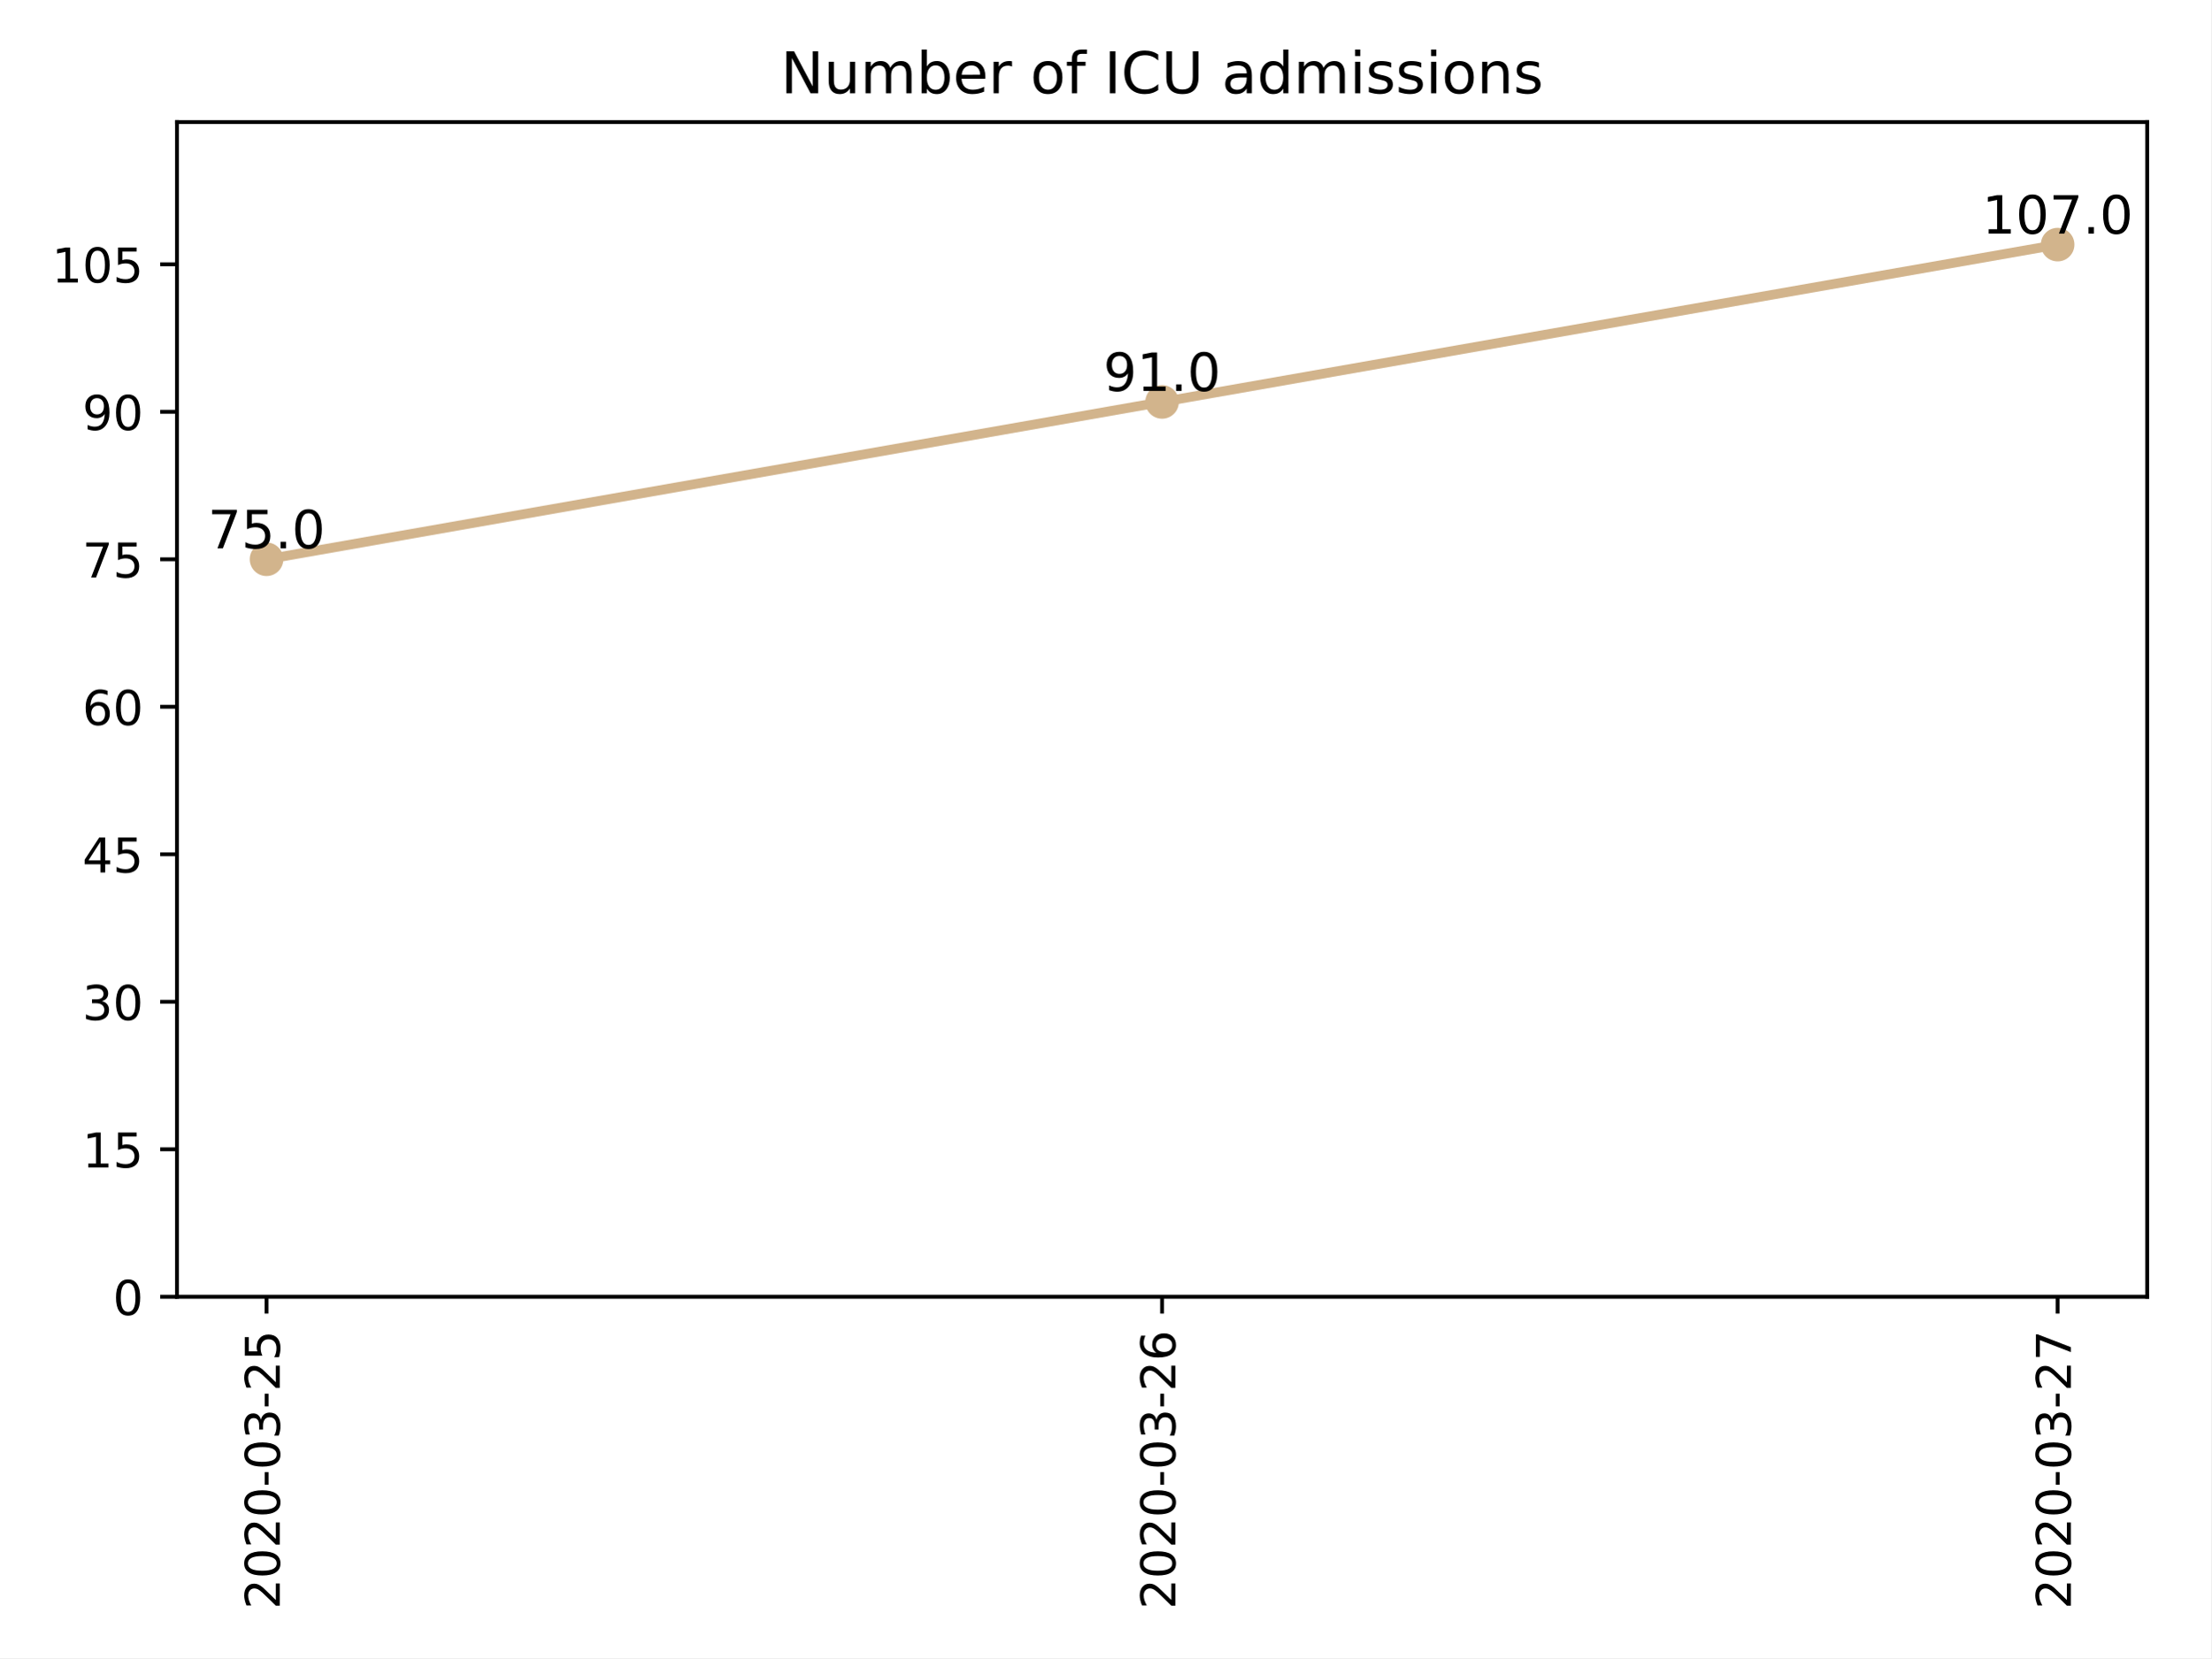
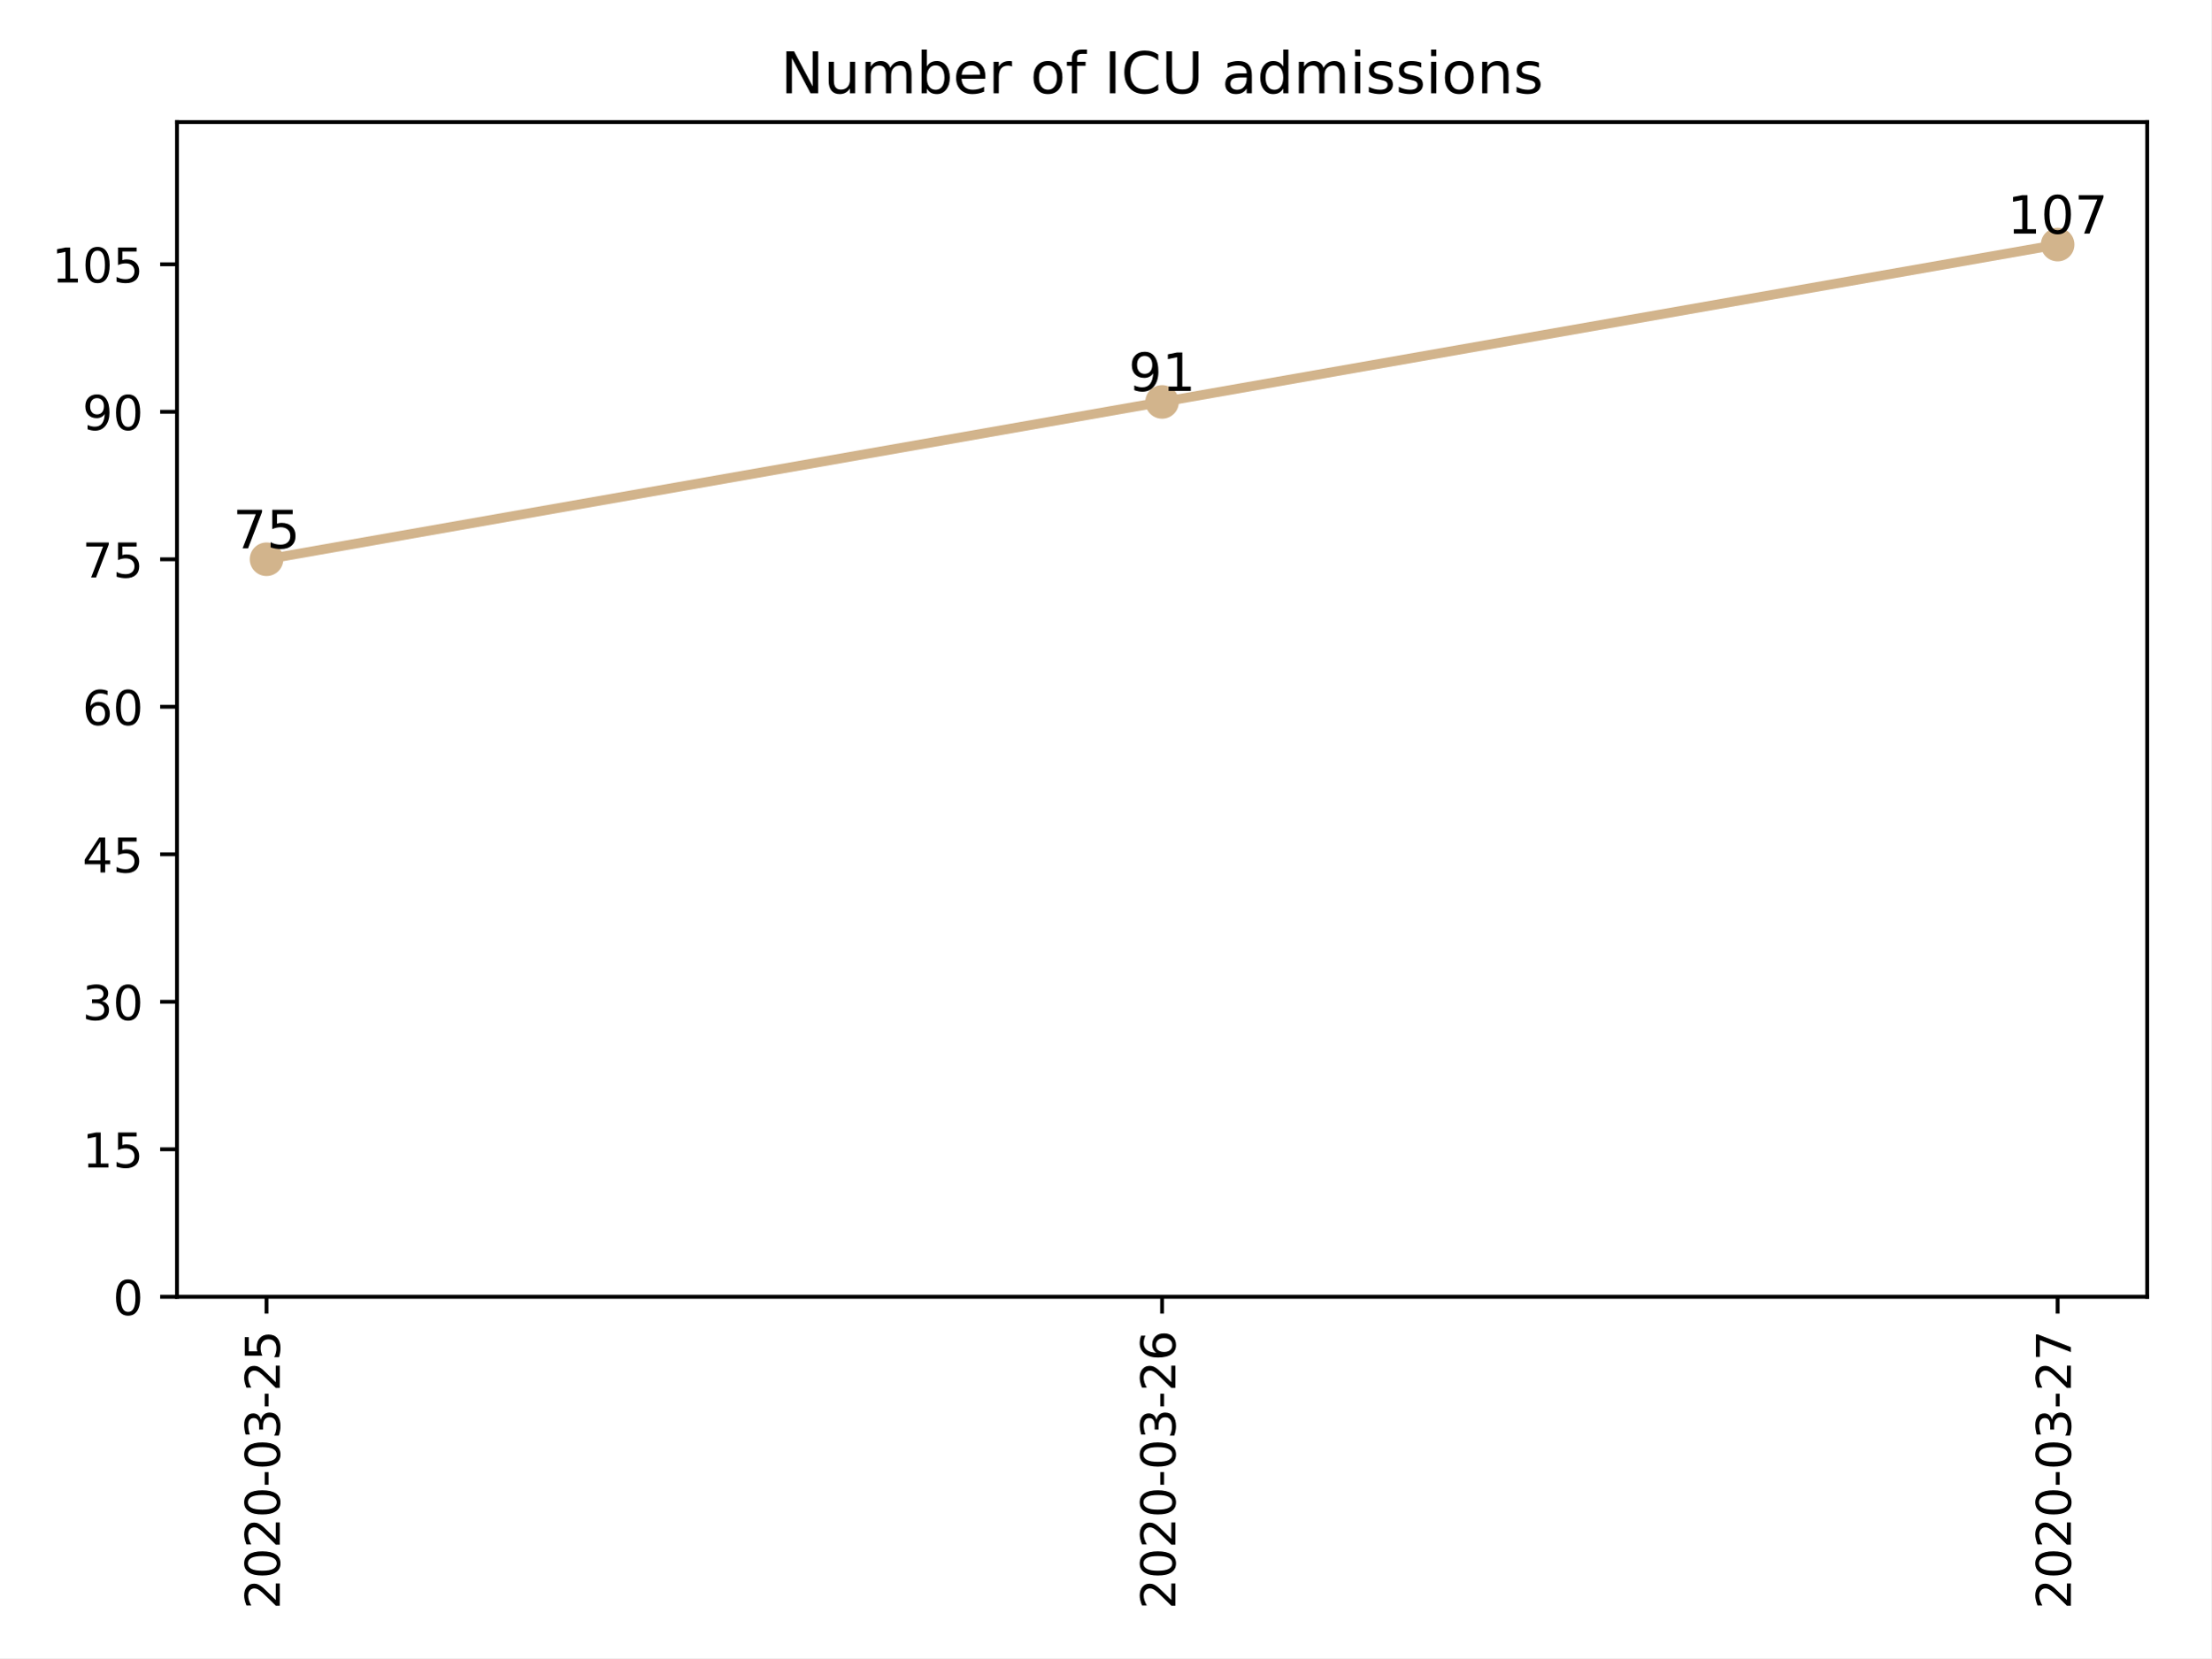
<svg xmlns="http://www.w3.org/2000/svg" xmlns:xlink="http://www.w3.org/1999/xlink" height="345.6pt" version="1.1" viewBox="0 0 460.8 345.6" width="460.8pt">
  <defs>
    <style type="text/css">
*{stroke-linecap:butt;stroke-linejoin:round;}
  </style>
  </defs>
  <g id="figure_1">
    <g id="patch_1">
      <path d="M 0 345.6  L 460.8 345.6  L 460.8 0  L 0 0  z " style="fill:#ffffff;" />
    </g>
    <g id="axes_1">
      <g id="patch_2">
        <path d="M 36.88 270.29  L 447.48 270.29  L 447.48 25.44  L 36.88 25.44  z " style="fill:#ffffff;" />
      </g>
      <g id="matplotlib.axis_1">
        <g id="xtick_1">
          <g id="line2d_1">
            <defs>
-               <path d="M 0 0  L 0 3.5  " id="m7139d3cc43" style="stroke:#000000;stroke-width:0.8;" />
-             </defs>
-             <g>
-               <use style="stroke:#000000;stroke-width:0.8;" x="55.544" xlink:href="#m7139d3cc43" y="270.29" />
+               <path d="M 0 0  L 0 3.5  " id="ma32d50039a" style="stroke:#000000;stroke-width:0.8;" />
+             </defs>
+             <g>
+               <use style="stroke:#000000;stroke-width:0.8;" x="55.544" xlink:href="#ma32d50039a" y="270.29" />
            </g>
          </g>
          <g id="text_1">
            <defs>
              <path d="M 19.188 8.297  L 53.609 8.297  L 53.609 0  L 7.328 0  L 7.328 8.297  Q 12.938 14.109 22.625 23.891  Q 32.328 33.688 34.812 36.531  Q 39.547 41.844 41.422 45.531  Q 43.312 49.219 43.312 52.781  Q 43.312 58.594 39.234 62.25  Q 35.156 65.922 28.609 65.922  Q 23.969 65.922 18.812 64.312  Q 13.672 62.703 7.812 59.422  L 7.812 69.391  Q 13.766 71.781 18.938 73  Q 24.125 74.219 28.422 74.219  Q 39.75 74.219 46.484 68.547  Q 53.219 62.891 53.219 53.422  Q 53.219 48.922 51.531 44.891  Q 49.859 40.875 45.406 35.406  Q 44.188 33.984 37.641 27.219  Q 31.109 20.453 19.188 8.297  z " id="DejaVuSans-32" />
              <path d="M 31.781 66.406  Q 24.172 66.406 20.328 58.906  Q 16.5 51.422 16.5 36.375  Q 16.5 21.391 20.328 13.891  Q 24.172 6.391 31.781 6.391  Q 39.453 6.391 43.281 13.891  Q 47.125 21.391 47.125 36.375  Q 47.125 51.422 43.281 58.906  Q 39.453 66.406 31.781 66.406  z M 31.781 74.219  Q 44.047 74.219 50.516 64.516  Q 56.984 54.828 56.984 36.375  Q 56.984 17.969 50.516 8.266  Q 44.047 -1.422 31.781 -1.422  Q 19.531 -1.422 13.062 8.266  Q 6.594 17.969 6.594 36.375  Q 6.594 54.828 13.062 64.516  Q 19.531 74.219 31.781 74.219  z " id="DejaVuSans-30" />
              <path d="M 4.891 31.391  L 31.203 31.391  L 31.203 23.391  L 4.891 23.391  z " id="DejaVuSans-2d" />
              <path d="M 40.578 39.312  Q 47.656 37.797 51.625 33  Q 55.609 28.219 55.609 21.188  Q 55.609 10.406 48.188 4.484  Q 40.766 -1.422 27.094 -1.422  Q 22.516 -1.422 17.656 -0.516  Q 12.797 0.391 7.625 2.203  L 7.625 11.719  Q 11.719 9.328 16.594 8.109  Q 21.484 6.891 26.812 6.891  Q 36.078 6.891 40.938 10.547  Q 45.797 14.203 45.797 21.188  Q 45.797 27.641 41.281 31.266  Q 36.766 34.906 28.719 34.906  L 20.219 34.906  L 20.219 43.016  L 29.109 43.016  Q 36.375 43.016 40.234 45.922  Q 44.094 48.828 44.094 54.297  Q 44.094 59.906 40.109 62.906  Q 36.141 65.922 28.719 65.922  Q 24.656 65.922 20.016 65.031  Q 15.375 64.156 9.812 62.312  L 9.812 71.094  Q 15.438 72.656 20.344 73.438  Q 25.25 74.219 29.594 74.219  Q 40.828 74.219 47.359 69.109  Q 53.906 64.016 53.906 55.328  Q 53.906 49.266 50.438 45.094  Q 46.969 40.922 40.578 39.312  z " id="DejaVuSans-33" />
              <path d="M 10.797 72.906  L 49.516 72.906  L 49.516 64.594  L 19.828 64.594  L 19.828 46.734  Q 21.969 47.469 24.109 47.828  Q 26.266 48.188 28.422 48.188  Q 40.625 48.188 47.75 41.5  Q 54.891 34.812 54.891 23.391  Q 54.891 11.625 47.562 5.094  Q 40.234 -1.422 26.906 -1.422  Q 22.312 -1.422 17.547 -0.641  Q 12.797 0.141 7.719 1.703  L 7.719 11.625  Q 12.109 9.234 16.797 8.062  Q 21.484 6.891 26.703 6.891  Q 35.156 6.891 40.078 11.328  Q 45.016 15.766 45.016 23.391  Q 45.016 31 40.078 35.438  Q 35.156 39.891 26.703 39.891  Q 22.75 39.891 18.812 39.016  Q 14.891 38.141 10.797 36.281  z " id="DejaVuSans-35" />
            </defs>
            <g transform="translate(58.30301 335.4056)rotate(-90)scale(0.1 -0.1)">
              <use xlink:href="#DejaVuSans-32" />
              <use x="63.623" xlink:href="#DejaVuSans-30" />
              <use x="127.246" xlink:href="#DejaVuSans-32" />
              <use x="190.869" xlink:href="#DejaVuSans-30" />
              <use x="254.492" xlink:href="#DejaVuSans-2d" />
              <use x="290.576" xlink:href="#DejaVuSans-30" />
              <use x="354.199" xlink:href="#DejaVuSans-33" />
              <use x="417.822" xlink:href="#DejaVuSans-2d" />
              <use x="453.906" xlink:href="#DejaVuSans-32" />
              <use x="517.529" xlink:href="#DejaVuSans-35" />
            </g>
          </g>
        </g>
        <g id="xtick_2">
          <g id="line2d_2">
            <g>
-               <use style="stroke:#000000;stroke-width:0.8;" x="242.18" xlink:href="#m7139d3cc43" y="270.29" />
+               <use style="stroke:#000000;stroke-width:0.8;" x="242.18" xlink:href="#ma32d50039a" y="270.29" />
            </g>
          </g>
          <g id="text_2">
            <defs>
              <path d="M 33.016 40.375  Q 26.375 40.375 22.484 35.828  Q 18.609 31.297 18.609 23.391  Q 18.609 15.531 22.484 10.953  Q 26.375 6.391 33.016 6.391  Q 39.656 6.391 43.531 10.953  Q 47.406 15.531 47.406 23.391  Q 47.406 31.297 43.531 35.828  Q 39.656 40.375 33.016 40.375  z M 52.594 71.297  L 52.594 62.312  Q 48.875 64.062 45.094 64.984  Q 41.312 65.922 37.594 65.922  Q 27.828 65.922 22.672 59.328  Q 17.531 52.734 16.797 39.406  Q 19.672 43.656 24.016 45.922  Q 28.375 48.188 33.594 48.188  Q 44.578 48.188 50.953 41.516  Q 57.328 34.859 57.328 23.391  Q 57.328 12.156 50.688 5.359  Q 44.047 -1.422 33.016 -1.422  Q 20.359 -1.422 13.672 8.266  Q 6.984 17.969 6.984 36.375  Q 6.984 53.656 15.188 63.938  Q 23.391 74.219 37.203 74.219  Q 40.922 74.219 44.703 73.484  Q 48.484 72.75 52.594 71.297  z " id="DejaVuSans-36" />
            </defs>
            <g transform="translate(244.9394 335.4056)rotate(-90)scale(0.1 -0.1)">
              <use xlink:href="#DejaVuSans-32" />
              <use x="63.623" xlink:href="#DejaVuSans-30" />
              <use x="127.246" xlink:href="#DejaVuSans-32" />
              <use x="190.869" xlink:href="#DejaVuSans-30" />
              <use x="254.492" xlink:href="#DejaVuSans-2d" />
              <use x="290.576" xlink:href="#DejaVuSans-30" />
              <use x="354.199" xlink:href="#DejaVuSans-33" />
              <use x="417.822" xlink:href="#DejaVuSans-2d" />
              <use x="453.906" xlink:href="#DejaVuSans-32" />
              <use x="517.529" xlink:href="#DejaVuSans-36" />
            </g>
          </g>
        </g>
        <g id="xtick_3">
          <g id="line2d_3">
            <g>
-               <use style="stroke:#000000;stroke-width:0.8;" x="428.816" xlink:href="#m7139d3cc43" y="270.29" />
+               <use style="stroke:#000000;stroke-width:0.8;" x="428.816" xlink:href="#ma32d50039a" y="270.29" />
            </g>
          </g>
          <g id="text_3">
            <defs>
              <path d="M 8.203 72.906  L 55.078 72.906  L 55.078 68.703  L 28.609 0  L 18.312 0  L 43.219 64.594  L 8.203 64.594  z " id="DejaVuSans-37" />
            </defs>
            <g transform="translate(431.5757 335.4056)rotate(-90)scale(0.1 -0.1)">
              <use xlink:href="#DejaVuSans-32" />
              <use x="63.623" xlink:href="#DejaVuSans-30" />
              <use x="127.246" xlink:href="#DejaVuSans-32" />
              <use x="190.869" xlink:href="#DejaVuSans-30" />
              <use x="254.492" xlink:href="#DejaVuSans-2d" />
              <use x="290.576" xlink:href="#DejaVuSans-30" />
              <use x="354.199" xlink:href="#DejaVuSans-33" />
              <use x="417.822" xlink:href="#DejaVuSans-2d" />
              <use x="453.906" xlink:href="#DejaVuSans-32" />
              <use x="517.529" xlink:href="#DejaVuSans-37" />
            </g>
          </g>
        </g>
      </g>
      <g id="matplotlib.axis_2">
        <g id="ytick_1">
          <g id="line2d_4">
            <defs>
-               <path d="M 0 0  L -3.5 0  " id="m1900ddc2be" style="stroke:#000000;stroke-width:0.8;" />
-             </defs>
-             <g>
-               <use style="stroke:#000000;stroke-width:0.8;" x="36.88" xlink:href="#m1900ddc2be" y="270.29" />
+               <path d="M 0 0  L -3.5 0  " id="mcf2a0230f3" style="stroke:#000000;stroke-width:0.8;" />
+             </defs>
+             <g>
+               <use style="stroke:#000000;stroke-width:0.8;" x="36.88" xlink:href="#mcf2a0230f3" y="270.29" />
            </g>
          </g>
          <g id="text_4">
            <g transform="translate(23.5175 274.0892)scale(0.1 -0.1)">
              <use xlink:href="#DejaVuSans-30" />
            </g>
          </g>
        </g>
        <g id="ytick_2">
          <g id="line2d_5">
            <g>
-               <use style="stroke:#000000;stroke-width:0.8;" x="36.88" xlink:href="#m1900ddc2be" y="239.545" />
+               <use style="stroke:#000000;stroke-width:0.8;" x="36.88" xlink:href="#mcf2a0230f3" y="239.545" />
            </g>
          </g>
          <g id="text_5">
            <defs>
              <path d="M 12.406 8.297  L 28.516 8.297  L 28.516 63.922  L 10.984 60.406  L 10.984 69.391  L 28.422 72.906  L 38.281 72.906  L 38.281 8.297  L 54.391 8.297  L 54.391 0  L 12.406 0  z " id="DejaVuSans-31" />
            </defs>
            <g transform="translate(17.155 243.3446)scale(0.1 -0.1)">
              <use xlink:href="#DejaVuSans-31" />
              <use x="63.623" xlink:href="#DejaVuSans-35" />
            </g>
          </g>
        </g>
        <g id="ytick_3">
          <g id="line2d_6">
            <g>
-               <use style="stroke:#000000;stroke-width:0.8;" x="36.88" xlink:href="#m1900ddc2be" y="208.801" />
+               <use style="stroke:#000000;stroke-width:0.8;" x="36.88" xlink:href="#mcf2a0230f3" y="208.801" />
            </g>
          </g>
          <g id="text_6">
            <g transform="translate(17.155 212.6)scale(0.1 -0.1)">
              <use xlink:href="#DejaVuSans-33" />
              <use x="63.623" xlink:href="#DejaVuSans-30" />
            </g>
          </g>
        </g>
        <g id="ytick_4">
          <g id="line2d_7">
            <g>
-               <use style="stroke:#000000;stroke-width:0.8;" x="36.88" xlink:href="#m1900ddc2be" y="178.056" />
+               <use style="stroke:#000000;stroke-width:0.8;" x="36.88" xlink:href="#mcf2a0230f3" y="178.056" />
            </g>
          </g>
          <g id="text_7">
            <defs>
              <path d="M 37.797 64.312  L 12.891 25.391  L 37.797 25.391  z M 35.203 72.906  L 47.609 72.906  L 47.609 25.391  L 58.016 25.391  L 58.016 17.188  L 47.609 17.188  L 47.609 0  L 37.797 0  L 37.797 17.188  L 4.891 17.188  L 4.891 26.703  z " id="DejaVuSans-34" />
            </defs>
            <g transform="translate(17.155 181.8554)scale(0.1 -0.1)">
              <use xlink:href="#DejaVuSans-34" />
              <use x="63.623" xlink:href="#DejaVuSans-35" />
            </g>
          </g>
        </g>
        <g id="ytick_5">
          <g id="line2d_8">
            <g>
-               <use style="stroke:#000000;stroke-width:0.8;" x="36.88" xlink:href="#m1900ddc2be" y="147.312" />
+               <use style="stroke:#000000;stroke-width:0.8;" x="36.88" xlink:href="#mcf2a0230f3" y="147.312" />
            </g>
          </g>
          <g id="text_8">
            <g transform="translate(17.155 151.1108)scale(0.1 -0.1)">
              <use xlink:href="#DejaVuSans-36" />
              <use x="63.623" xlink:href="#DejaVuSans-30" />
            </g>
          </g>
        </g>
        <g id="ytick_6">
          <g id="line2d_9">
            <g>
-               <use style="stroke:#000000;stroke-width:0.8;" x="36.88" xlink:href="#m1900ddc2be" y="116.567" />
+               <use style="stroke:#000000;stroke-width:0.8;" x="36.88" xlink:href="#mcf2a0230f3" y="116.567" />
            </g>
          </g>
          <g id="text_9">
            <g transform="translate(17.155 120.3662)scale(0.1 -0.1)">
              <use xlink:href="#DejaVuSans-37" />
              <use x="63.623" xlink:href="#DejaVuSans-35" />
            </g>
          </g>
        </g>
        <g id="ytick_7">
          <g id="line2d_10">
            <g>
-               <use style="stroke:#000000;stroke-width:0.8;" x="36.88" xlink:href="#m1900ddc2be" y="85.822" />
+               <use style="stroke:#000000;stroke-width:0.8;" x="36.88" xlink:href="#mcf2a0230f3" y="85.822" />
            </g>
          </g>
          <g id="text_10">
            <defs>
              <path d="M 10.984 1.516  L 10.984 10.5  Q 14.703 8.734 18.5 7.812  Q 22.312 6.891 25.984 6.891  Q 35.75 6.891 40.891 13.453  Q 46.047 20.016 46.781 33.406  Q 43.953 29.203 39.594 26.953  Q 35.25 24.703 29.984 24.703  Q 19.047 24.703 12.672 31.312  Q 6.297 37.938 6.297 49.422  Q 6.297 60.641 12.938 67.422  Q 19.578 74.219 30.609 74.219  Q 43.266 74.219 49.922 64.516  Q 56.594 54.828 56.594 36.375  Q 56.594 19.141 48.406 8.859  Q 40.234 -1.422 26.422 -1.422  Q 22.703 -1.422 18.891 -0.688  Q 15.094 0.047 10.984 1.516  z M 30.609 32.422  Q 37.25 32.422 41.125 36.953  Q 45.016 41.5 45.016 49.422  Q 45.016 57.281 41.125 61.844  Q 37.25 66.406 30.609 66.406  Q 23.969 66.406 20.094 61.844  Q 16.219 57.281 16.219 49.422  Q 16.219 41.5 20.094 36.953  Q 23.969 32.422 30.609 32.422  z " id="DejaVuSans-39" />
            </defs>
            <g transform="translate(17.155 89.62162)scale(0.1 -0.1)">
              <use xlink:href="#DejaVuSans-39" />
              <use x="63.623" xlink:href="#DejaVuSans-30" />
            </g>
          </g>
        </g>
        <g id="ytick_8">
          <g id="line2d_11">
            <g>
-               <use style="stroke:#000000;stroke-width:0.8;" x="36.88" xlink:href="#m1900ddc2be" y="55.078" />
+               <use style="stroke:#000000;stroke-width:0.8;" x="36.88" xlink:href="#mcf2a0230f3" y="55.078" />
            </g>
          </g>
          <g id="text_11">
            <g transform="translate(10.7925 58.87701)scale(0.1 -0.1)">
              <use xlink:href="#DejaVuSans-31" />
              <use x="63.623" xlink:href="#DejaVuSans-30" />
              <use x="127.246" xlink:href="#DejaVuSans-35" />
            </g>
          </g>
        </g>
      </g>
      <g id="line2d_12">
-         <path clip-path="url(#p76f3da2b6e)" d="M 55.544 116.567  L 242.18 83.773  L 428.816 50.979  " style="fill:none;stroke:#d2b48c;stroke-linecap:square;stroke-width:2;" />
+         <path clip-path="url(#p0a6fffc466)" d="M 55.544 116.567  L 242.18 83.773  L 428.816 50.979  " style="fill:none;stroke:#d2b48c;stroke-linecap:square;stroke-width:2;" />
        <defs>
-           <path d="M 0 3  C 0.796 3 1.559 2.684 2.121 2.121  C 2.684 1.559 3 0.796 3 0  C 3 -0.796 2.684 -1.559 2.121 -2.121  C 1.559 -2.684 0.796 -3 0 -3  C -0.796 -3 -1.559 -2.684 -2.121 -2.121  C -2.684 -1.559 -3 -0.796 -3 0  C -3 0.796 -2.684 1.559 -2.121 2.121  C -1.559 2.684 -0.796 3 0 3  z " id="md771ffd4aa" style="stroke:#d2b48c;" />
+           <path d="M 0 3  C 0.796 3 1.559 2.684 2.121 2.121  C 2.684 1.559 3 0.796 3 0  C 3 -0.796 2.684 -1.559 2.121 -2.121  C 1.559 -2.684 0.796 -3 0 -3  C -0.796 -3 -1.559 -2.684 -2.121 -2.121  C -2.684 -1.559 -3 -0.796 -3 0  C -3 0.796 -2.684 1.559 -2.121 2.121  C -1.559 2.684 -0.796 3 0 3  z " id="md197a5ff35" style="stroke:#d2b48c;" />
        </defs>
-         <g clip-path="url(#p76f3da2b6e)">
-           <use style="fill:#d2b48c;stroke:#d2b48c;" x="55.544" xlink:href="#md771ffd4aa" y="116.567" />
-           <use style="fill:#d2b48c;stroke:#d2b48c;" x="242.18" xlink:href="#md771ffd4aa" y="83.773" />
-           <use style="fill:#d2b48c;stroke:#d2b48c;" x="428.816" xlink:href="#md771ffd4aa" y="50.979" />
+         <g clip-path="url(#p0a6fffc466)">
+           <use style="fill:#d2b48c;stroke:#d2b48c;" x="55.544" xlink:href="#md197a5ff35" y="116.567" />
+           <use style="fill:#d2b48c;stroke:#d2b48c;" x="242.18" xlink:href="#md197a5ff35" y="83.773" />
+           <use style="fill:#d2b48c;stroke:#d2b48c;" x="428.816" xlink:href="#md197a5ff35" y="50.979" />
        </g>
      </g>
      <g id="patch_3">
        <path d="M 36.88 270.29  L 36.88 25.44  " style="fill:none;stroke:#000000;stroke-linecap:square;stroke-linejoin:miter;stroke-width:0.8;" />
      </g>
      <g id="patch_4">
        <path d="M 447.48 270.29  L 447.48 25.44  " style="fill:none;stroke:#000000;stroke-linecap:square;stroke-linejoin:miter;stroke-width:0.8;" />
      </g>
      <g id="patch_5">
        <path d="M 36.88 270.29  L 447.48 270.29  " style="fill:none;stroke:#000000;stroke-linecap:square;stroke-linejoin:miter;stroke-width:0.8;" />
      </g>
      <g id="patch_6">
        <path d="M 36.88 25.44  L 447.48 25.44  " style="fill:none;stroke:#000000;stroke-linecap:square;stroke-linejoin:miter;stroke-width:0.8;" />
      </g>
      <g id="text_12">
-         <defs>
-           <path d="M 10.688 12.406  L 21 12.406  L 21 0  L 10.688 0  z " id="DejaVuSans-2e" />
-         </defs>
-         <g transform="translate(43.29754 114.2793)scale(0.11 -0.11)">
+         <g transform="translate(48.54489 114.2793)scale(0.11 -0.11)">
          <use xlink:href="#DejaVuSans-37" />
          <use x="63.623" xlink:href="#DejaVuSans-35" />
-           <use x="127.246" xlink:href="#DejaVuSans-2e" />
-           <use x="159.033" xlink:href="#DejaVuSans-30" />
        </g>
      </g>
      <g id="text_13">
-         <g transform="translate(229.9339 81.4851)scale(0.11 -0.11)">
+         <g transform="translate(235.1813 81.4851)scale(0.11 -0.11)">
          <use xlink:href="#DejaVuSans-39" />
          <use x="63.623" xlink:href="#DejaVuSans-31" />
-           <use x="127.246" xlink:href="#DejaVuSans-2e" />
-           <use x="159.033" xlink:href="#DejaVuSans-30" />
        </g>
      </g>
      <g id="text_14">
-         <g transform="translate(413.0709 48.69086)scale(0.11 -0.11)">
+         <g transform="translate(418.3182 48.69086)scale(0.11 -0.11)">
          <use xlink:href="#DejaVuSans-31" />
          <use x="63.623" xlink:href="#DejaVuSans-30" />
          <use x="127.246" xlink:href="#DejaVuSans-37" />
-           <use x="190.869" xlink:href="#DejaVuSans-2e" />
-           <use x="222.656" xlink:href="#DejaVuSans-30" />
        </g>
      </g>
      <g id="text_15">
        <defs>
          <path d="M 9.812 72.906  L 23.094 72.906  L 55.422 11.922  L 55.422 72.906  L 64.984 72.906  L 64.984 0  L 51.703 0  L 19.391 60.984  L 19.391 0  L 9.812 0  z " id="DejaVuSans-4e" />
          <path d="M 8.5 21.578  L 8.5 54.688  L 17.484 54.688  L 17.484 21.922  Q 17.484 14.156 20.5 10.266  Q 23.531 6.391 29.594 6.391  Q 36.859 6.391 41.078 11.031  Q 45.312 15.672 45.312 23.688  L 45.312 54.688  L 54.297 54.688  L 54.297 0  L 45.312 0  L 45.312 8.406  Q 42.047 3.422 37.719 1  Q 33.406 -1.422 27.688 -1.422  Q 18.266 -1.422 13.375 4.438  Q 8.5 10.297 8.5 21.578  z M 31.109 56  z " id="DejaVuSans-75" />
          <path d="M 52 44.188  Q 55.375 50.25 60.062 53.125  Q 64.75 56 71.094 56  Q 79.641 56 84.281 50.016  Q 88.922 44.047 88.922 33.016  L 88.922 0  L 79.891 0  L 79.891 32.719  Q 79.891 40.578 77.094 44.375  Q 74.312 48.188 68.609 48.188  Q 61.625 48.188 57.562 43.547  Q 53.516 38.922 53.516 30.906  L 53.516 0  L 44.484 0  L 44.484 32.719  Q 44.484 40.625 41.703 44.406  Q 38.922 48.188 33.109 48.188  Q 26.219 48.188 22.156 43.531  Q 18.109 38.875 18.109 30.906  L 18.109 0  L 9.078 0  L 9.078 54.688  L 18.109 54.688  L 18.109 46.188  Q 21.188 51.219 25.484 53.609  Q 29.781 56 35.688 56  Q 41.656 56 45.828 52.969  Q 50 49.953 52 44.188  z " id="DejaVuSans-6d" />
          <path d="M 48.688 27.297  Q 48.688 37.203 44.609 42.844  Q 40.531 48.484 33.406 48.484  Q 26.266 48.484 22.188 42.844  Q 18.109 37.203 18.109 27.297  Q 18.109 17.391 22.188 11.75  Q 26.266 6.109 33.406 6.109  Q 40.531 6.109 44.609 11.75  Q 48.688 17.391 48.688 27.297  z M 18.109 46.391  Q 20.953 51.266 25.266 53.625  Q 29.594 56 35.594 56  Q 45.562 56 51.781 48.094  Q 58.016 40.188 58.016 27.297  Q 58.016 14.406 51.781 6.484  Q 45.562 -1.422 35.594 -1.422  Q 29.594 -1.422 25.266 0.953  Q 20.953 3.328 18.109 8.203  L 18.109 0  L 9.078 0  L 9.078 75.984  L 18.109 75.984  z " id="DejaVuSans-62" />
          <path d="M 56.203 29.594  L 56.203 25.203  L 14.891 25.203  Q 15.484 15.922 20.484 11.062  Q 25.484 6.203 34.422 6.203  Q 39.594 6.203 44.453 7.469  Q 49.312 8.734 54.109 11.281  L 54.109 2.781  Q 49.266 0.734 44.188 -0.344  Q 39.109 -1.422 33.891 -1.422  Q 20.797 -1.422 13.156 6.188  Q 5.516 13.812 5.516 26.812  Q 5.516 40.234 12.766 48.109  Q 20.016 56 32.328 56  Q 43.359 56 49.781 48.891  Q 56.203 41.797 56.203 29.594  z M 47.219 32.234  Q 47.125 39.594 43.094 43.984  Q 39.062 48.391 32.422 48.391  Q 24.906 48.391 20.391 44.141  Q 15.875 39.891 15.188 32.172  z " id="DejaVuSans-65" />
          <path d="M 41.109 46.297  Q 39.594 47.172 37.812 47.578  Q 36.031 48 33.891 48  Q 26.266 48 22.188 43.047  Q 18.109 38.094 18.109 28.812  L 18.109 0  L 9.078 0  L 9.078 54.688  L 18.109 54.688  L 18.109 46.188  Q 20.953 51.172 25.484 53.578  Q 30.031 56 36.531 56  Q 37.453 56 38.578 55.875  Q 39.703 55.766 41.062 55.516  z " id="DejaVuSans-72" />
          <path id="DejaVuSans-20" />
          <path d="M 30.609 48.391  Q 23.391 48.391 19.188 42.75  Q 14.984 37.109 14.984 27.297  Q 14.984 17.484 19.156 11.844  Q 23.344 6.203 30.609 6.203  Q 37.797 6.203 41.984 11.859  Q 46.188 17.531 46.188 27.297  Q 46.188 37.016 41.984 42.703  Q 37.797 48.391 30.609 48.391  z M 30.609 56  Q 42.328 56 49.016 48.375  Q 55.719 40.766 55.719 27.297  Q 55.719 13.875 49.016 6.219  Q 42.328 -1.422 30.609 -1.422  Q 18.844 -1.422 12.172 6.219  Q 5.516 13.875 5.516 27.297  Q 5.516 40.766 12.172 48.375  Q 18.844 56 30.609 56  z " id="DejaVuSans-6f" />
          <path d="M 37.109 75.984  L 37.109 68.5  L 28.516 68.5  Q 23.688 68.5 21.797 66.547  Q 19.922 64.594 19.922 59.516  L 19.922 54.688  L 34.719 54.688  L 34.719 47.703  L 19.922 47.703  L 19.922 0  L 10.891 0  L 10.891 47.703  L 2.297 47.703  L 2.297 54.688  L 10.891 54.688  L 10.891 58.5  Q 10.891 67.625 15.141 71.797  Q 19.391 75.984 28.609 75.984  z " id="DejaVuSans-66" />
          <path d="M 9.812 72.906  L 19.672 72.906  L 19.672 0  L 9.812 0  z " id="DejaVuSans-49" />
          <path d="M 64.406 67.281  L 64.406 56.891  Q 59.422 61.531 53.781 63.812  Q 48.141 66.109 41.797 66.109  Q 29.297 66.109 22.656 58.469  Q 16.016 50.828 16.016 36.375  Q 16.016 21.969 22.656 14.328  Q 29.297 6.688 41.797 6.688  Q 48.141 6.688 53.781 8.984  Q 59.422 11.281 64.406 15.922  L 64.406 5.609  Q 59.234 2.094 53.438 0.328  Q 47.656 -1.422 41.219 -1.422  Q 24.656 -1.422 15.125 8.703  Q 5.609 18.844 5.609 36.375  Q 5.609 53.953 15.125 64.078  Q 24.656 74.219 41.219 74.219  Q 47.75 74.219 53.531 72.484  Q 59.328 70.75 64.406 67.281  z " id="DejaVuSans-43" />
          <path d="M 8.688 72.906  L 18.609 72.906  L 18.609 28.609  Q 18.609 16.891 22.844 11.734  Q 27.094 6.594 36.625 6.594  Q 46.094 6.594 50.344 11.734  Q 54.594 16.891 54.594 28.609  L 54.594 72.906  L 64.5 72.906  L 64.5 27.391  Q 64.5 13.141 57.438 5.859  Q 50.391 -1.422 36.625 -1.422  Q 22.797 -1.422 15.734 5.859  Q 8.688 13.141 8.688 27.391  z " id="DejaVuSans-55" />
          <path d="M 34.281 27.484  Q 23.391 27.484 19.188 25  Q 14.984 22.516 14.984 16.5  Q 14.984 11.719 18.141 8.906  Q 21.297 6.109 26.703 6.109  Q 34.188 6.109 38.703 11.406  Q 43.219 16.703 43.219 25.484  L 43.219 27.484  z M 52.203 31.203  L 52.203 0  L 43.219 0  L 43.219 8.297  Q 40.141 3.328 35.547 0.953  Q 30.953 -1.422 24.312 -1.422  Q 15.922 -1.422 10.953 3.297  Q 6 8.016 6 15.922  Q 6 25.141 12.172 29.828  Q 18.359 34.516 30.609 34.516  L 43.219 34.516  L 43.219 35.406  Q 43.219 41.609 39.141 45  Q 35.062 48.391 27.688 48.391  Q 23 48.391 18.547 47.266  Q 14.109 46.141 10.016 43.891  L 10.016 52.203  Q 14.938 54.109 19.578 55.047  Q 24.219 56 28.609 56  Q 40.484 56 46.344 49.844  Q 52.203 43.703 52.203 31.203  z " id="DejaVuSans-61" />
          <path d="M 45.406 46.391  L 45.406 75.984  L 54.391 75.984  L 54.391 0  L 45.406 0  L 45.406 8.203  Q 42.578 3.328 38.25 0.953  Q 33.938 -1.422 27.875 -1.422  Q 17.969 -1.422 11.734 6.484  Q 5.516 14.406 5.516 27.297  Q 5.516 40.188 11.734 48.094  Q 17.969 56 27.875 56  Q 33.938 56 38.25 53.625  Q 42.578 51.266 45.406 46.391  z M 14.797 27.297  Q 14.797 17.391 18.875 11.75  Q 22.953 6.109 30.078 6.109  Q 37.203 6.109 41.297 11.75  Q 45.406 17.391 45.406 27.297  Q 45.406 37.203 41.297 42.844  Q 37.203 48.484 30.078 48.484  Q 22.953 48.484 18.875 42.844  Q 14.797 37.203 14.797 27.297  z " id="DejaVuSans-64" />
          <path d="M 9.422 54.688  L 18.406 54.688  L 18.406 0  L 9.422 0  z M 9.422 75.984  L 18.406 75.984  L 18.406 64.594  L 9.422 64.594  z " id="DejaVuSans-69" />
          <path d="M 44.281 53.078  L 44.281 44.578  Q 40.484 46.531 36.375 47.5  Q 32.281 48.484 27.875 48.484  Q 21.188 48.484 17.844 46.438  Q 14.5 44.391 14.5 40.281  Q 14.5 37.156 16.891 35.375  Q 19.281 33.594 26.516 31.984  L 29.594 31.297  Q 39.156 29.25 43.188 25.516  Q 47.219 21.781 47.219 15.094  Q 47.219 7.469 41.188 3.016  Q 35.156 -1.422 24.609 -1.422  Q 20.219 -1.422 15.453 -0.562  Q 10.688 0.297 5.422 2  L 5.422 11.281  Q 10.406 8.688 15.234 7.391  Q 20.062 6.109 24.812 6.109  Q 31.156 6.109 34.562 8.281  Q 37.984 10.453 37.984 14.406  Q 37.984 18.062 35.516 20.016  Q 33.062 21.969 24.703 23.781  L 21.578 24.516  Q 13.234 26.266 9.516 29.906  Q 5.812 33.547 5.812 39.891  Q 5.812 47.609 11.281 51.797  Q 16.75 56 26.812 56  Q 31.781 56 36.172 55.266  Q 40.578 54.547 44.281 53.078  z " id="DejaVuSans-73" />
          <path d="M 54.891 33.016  L 54.891 0  L 45.906 0  L 45.906 32.719  Q 45.906 40.484 42.875 44.328  Q 39.844 48.188 33.797 48.188  Q 26.516 48.188 22.312 43.547  Q 18.109 38.922 18.109 30.906  L 18.109 0  L 9.078 0  L 9.078 54.688  L 18.109 54.688  L 18.109 46.188  Q 21.344 51.125 25.703 53.562  Q 30.078 56 35.797 56  Q 45.219 56 50.047 50.172  Q 54.891 44.344 54.891 33.016  z " id="DejaVuSans-6e" />
        </defs>
        <g transform="translate(162.7072 19.44)scale(0.12 -0.12)">
          <use xlink:href="#DejaVuSans-4e" />
          <use x="74.805" xlink:href="#DejaVuSans-75" />
          <use x="138.184" xlink:href="#DejaVuSans-6d" />
          <use x="235.596" xlink:href="#DejaVuSans-62" />
          <use x="299.072" xlink:href="#DejaVuSans-65" />
          <use x="360.596" xlink:href="#DejaVuSans-72" />
          <use x="401.709" xlink:href="#DejaVuSans-20" />
          <use x="433.496" xlink:href="#DejaVuSans-6f" />
          <use x="494.678" xlink:href="#DejaVuSans-66" />
          <use x="529.883" xlink:href="#DejaVuSans-20" />
          <use x="561.67" xlink:href="#DejaVuSans-49" />
          <use x="591.162" xlink:href="#DejaVuSans-43" />
          <use x="660.986" xlink:href="#DejaVuSans-55" />
          <use x="734.18" xlink:href="#DejaVuSans-20" />
          <use x="765.967" xlink:href="#DejaVuSans-61" />
          <use x="827.246" xlink:href="#DejaVuSans-64" />
          <use x="890.723" xlink:href="#DejaVuSans-6d" />
          <use x="988.135" xlink:href="#DejaVuSans-69" />
          <use x="1015.918" xlink:href="#DejaVuSans-73" />
          <use x="1068.018" xlink:href="#DejaVuSans-73" />
          <use x="1120.117" xlink:href="#DejaVuSans-69" />
          <use x="1147.9" xlink:href="#DejaVuSans-6f" />
          <use x="1209.082" xlink:href="#DejaVuSans-6e" />
          <use x="1272.461" xlink:href="#DejaVuSans-73" />
        </g>
      </g>
    </g>
  </g>
  <defs>
-     <clipPath id="p76f3da2b6e">
+     <clipPath id="p0a6fffc466">
      <rect height="244.85" width="410.6" x="36.88" y="25.44" />
    </clipPath>
  </defs>
</svg>
